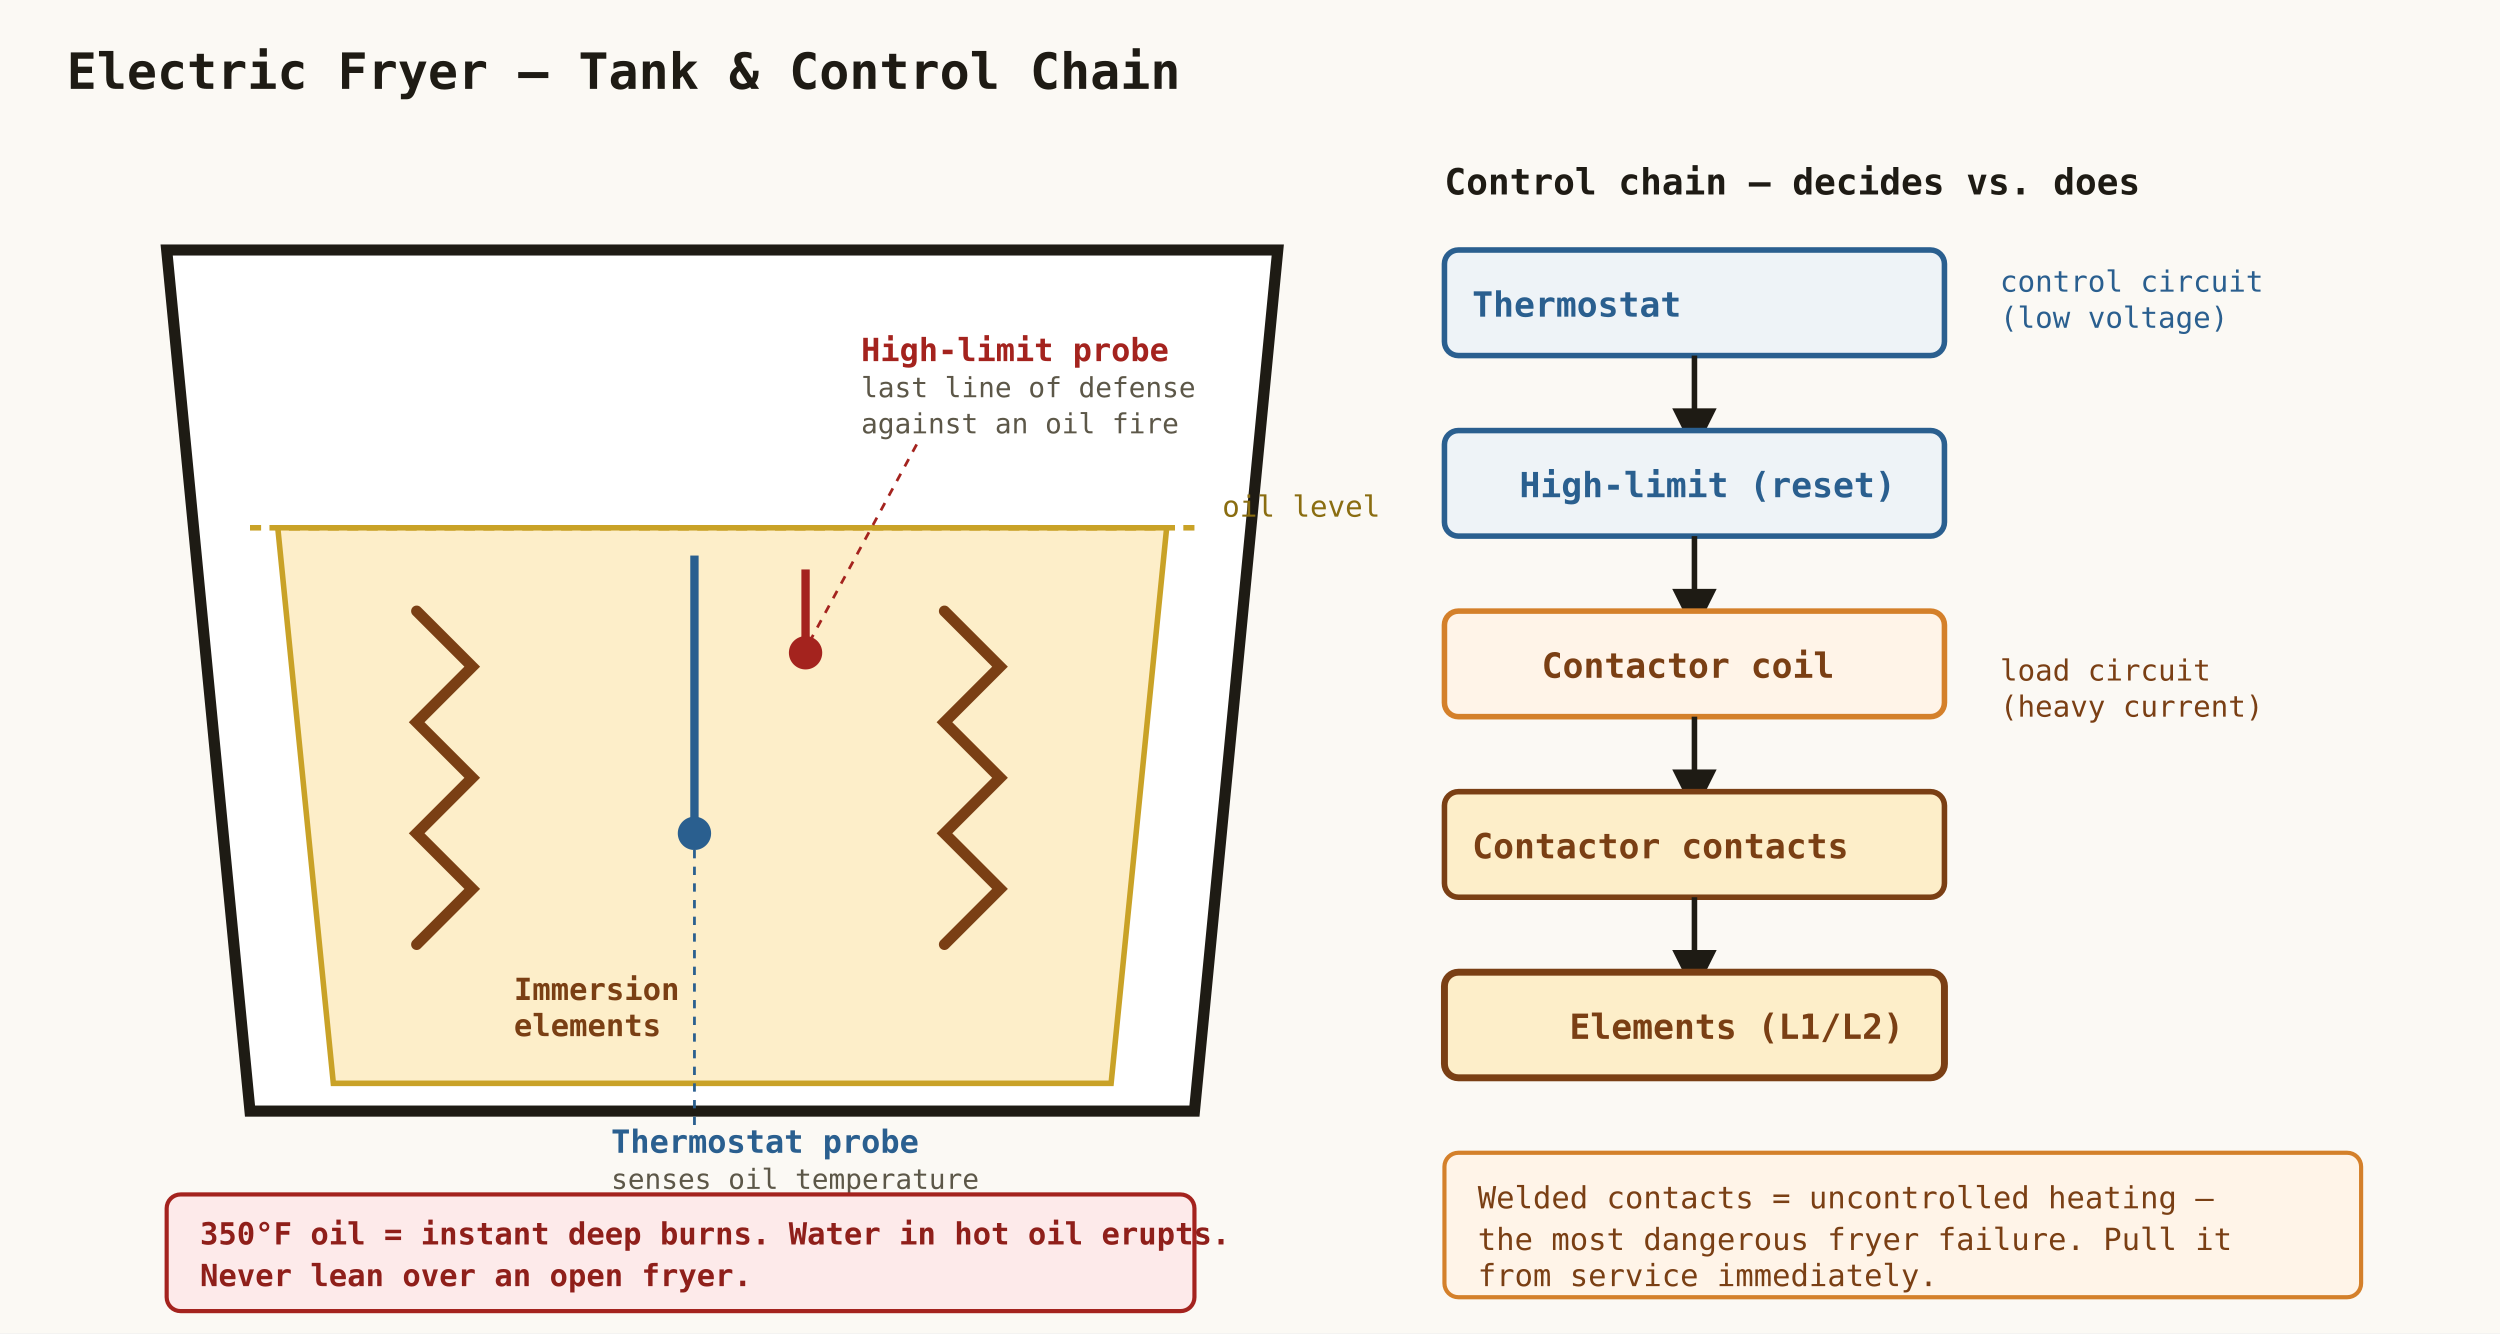
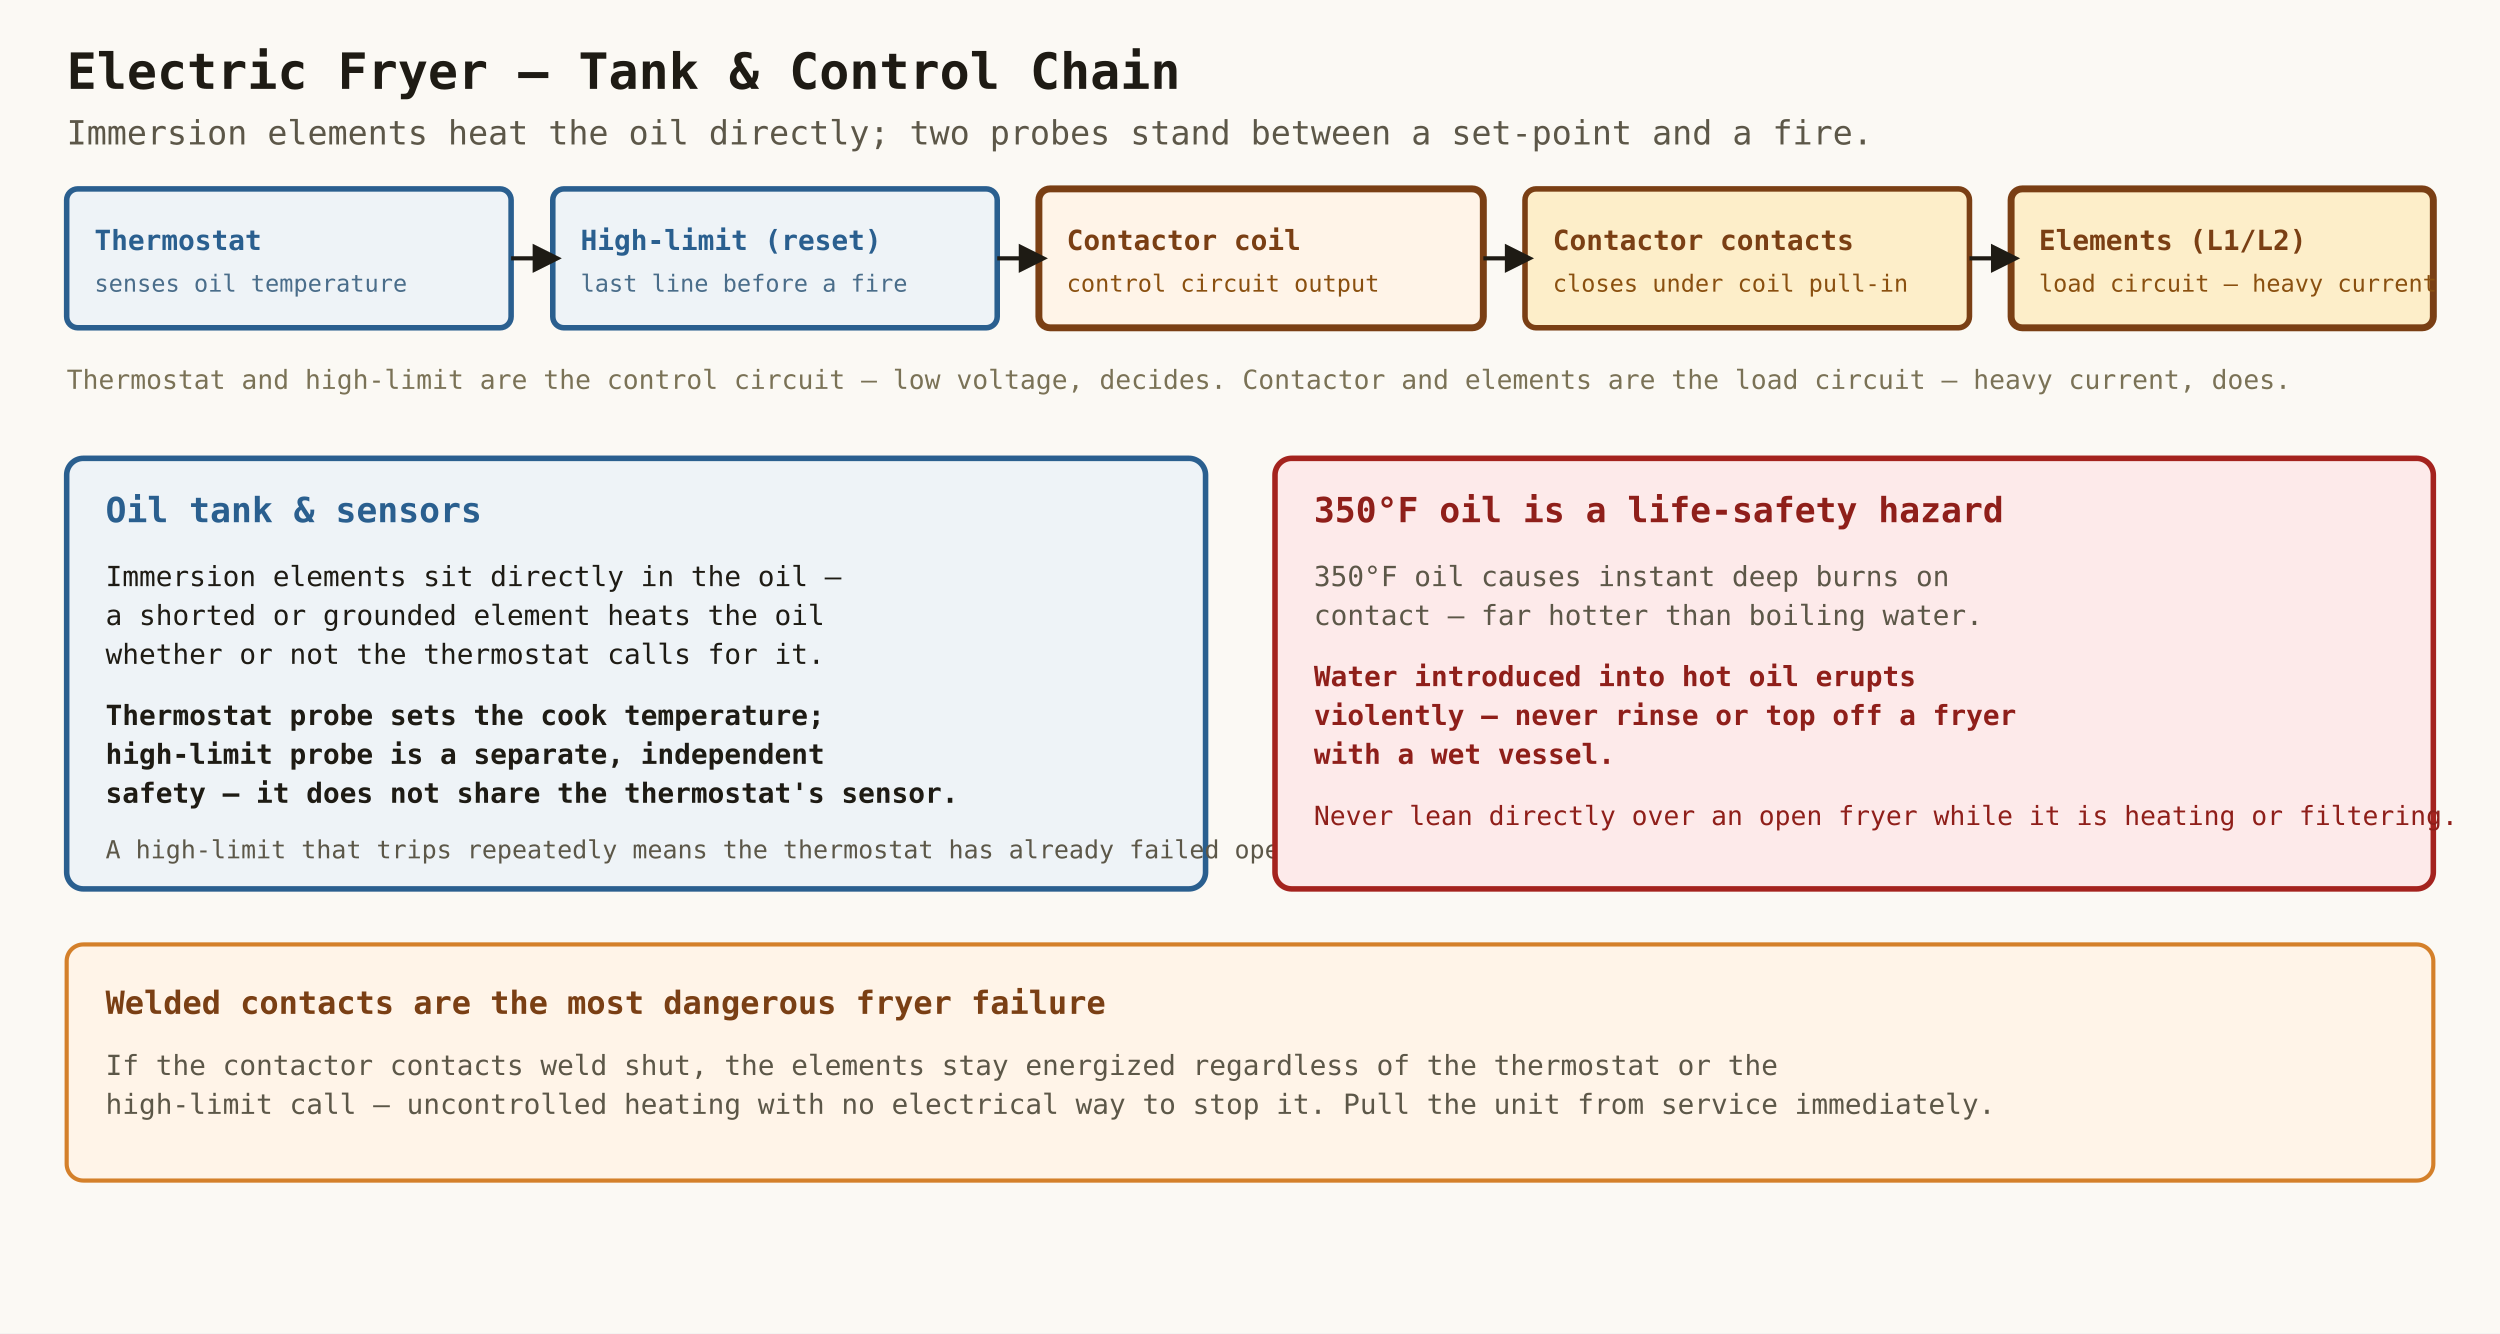
<svg xmlns="http://www.w3.org/2000/svg" viewBox="0 0 900 480" font-family="ui-monospace, Consolas, monospace">
  <rect width="900" height="480" fill="#fbf9f4" />
  <text x="24" y="32" font-size="18" font-weight="700" fill="#1e1b14">Electric Fryer — Tank &amp; Control Chain</text>
-   <path d="M 60 90 L 460 90 L 430 400 L 90 400 Z" fill="#ffffff" stroke="#1e1b14" stroke-width="4" />
-   <path d="M 100 190 L 420 190 L 400 390 L 120 390 Z" fill="#fdeec9" stroke="#c9a227" stroke-width="2" />
-   <line x1="90" y1="190" x2="430" y2="190" stroke="#c9a227" stroke-width="2" stroke-dasharray="4 3" />
-   <text x="440" y="186" font-size="10.5" fill="#8a6d10">oil level</text>
-   <g stroke="#7a3f14" stroke-width="4" fill="none" stroke-linecap="round">
-     <path d="M 150 220 L 170 240 L 150 260 L 170 280 L 150 300 L 170 320 L 150 340" />
-     <path d="M 340 220 L 360 240 L 340 260 L 360 280 L 340 300 L 360 320 L 340 340" />
+   <text x="24" y="52" font-size="12" fill="#5c5748">Immersion elements heat the oil directly; two probes stand between a set-point and a fire.</text>
+   <g font-size="10" font-weight="700">
+     <rect x="24" y="68" width="160" height="50" rx="4" fill="#eef3f7" stroke="#2a5f8f" stroke-width="2" />
+     <text x="34" y="90" fill="#2a5f8f">Thermostat</text>
+     <text x="34" y="105" font-weight="400" font-size="8.5" fill="#4a6d8a">senses oil temperature</text>
+     <rect x="199" y="68" width="160" height="50" rx="4" fill="#eef3f7" stroke="#2a5f8f" stroke-width="2" />
+     <text x="209" y="90" fill="#2a5f8f">High-limit (reset)</text>
+     <text x="209" y="105" font-weight="400" font-size="8.5" fill="#4a6d8a">last line before a fire</text>
+     <rect x="374" y="68" width="160" height="50" rx="4" fill="#fff4e8" stroke="#7a3f14" stroke-width="2.5" />
+     <text x="384" y="90" fill="#7a3f14">Contactor coil</text>
+     <text x="384" y="105" font-weight="400" font-size="8.5" fill="#8a5010">control circuit output</text>
+     <rect x="549" y="68" width="160" height="50" rx="4" fill="#fdeec9" stroke="#7a3f14" stroke-width="2" />
+     <text x="559" y="90" fill="#7a3f14">Contactor contacts</text>
+     <text x="559" y="105" font-weight="400" font-size="8.5" fill="#8a5010">closes under coil pull-in</text>
+     <rect x="724" y="68" width="152" height="50" rx="4" fill="#fdeec9" stroke="#7a3f14" stroke-width="2.5" />
+     <text x="734" y="90" fill="#7a3f14">Elements (L1/L2)</text>
+     <text x="734" y="105" font-weight="400" font-size="8.5" fill="#8a5010">load circuit — heavy current</text>
  </g>
-   <text x="185" y="360" font-size="11" font-weight="700" fill="#7a3f14">Immersion</text>
-   <text x="185" y="373" font-size="11" font-weight="700" fill="#7a3f14">elements</text>
-   <line x1="250" y1="200" x2="250" y2="300" stroke="#2a5f8f" stroke-width="3" />
-   <circle cx="250" cy="300" r="6" fill="#2a5f8f" />
-   <text x="220" y="415" font-size="11.5" font-weight="700" fill="#2a5f8f">Thermostat probe</text>
-   <text x="220" y="428" font-size="10" fill="#5c5748">senses oil temperature</text>
-   <line x1="250" y1="300" x2="250" y2="405" stroke="#2a5f8f" stroke-width="1" stroke-dasharray="3 3" />
-   <line x1="290" y1="205" x2="290" y2="235" stroke="#a4231e" stroke-width="3" />
-   <circle cx="290" cy="235" r="6" fill="#a4231e" />
-   <text x="310" y="130" font-size="11.5" font-weight="700" fill="#a4231e">High-limit probe</text>
-   <text x="310" y="143" font-size="10" fill="#5c5748">last line of defense</text>
-   <text x="310" y="156" font-size="10" fill="#5c5748">against an oil fire</text>
-   <line x1="330" y1="160" x2="292" y2="230" stroke="#a4231e" stroke-width="1" stroke-dasharray="3 3" />
-   <rect x="60" y="430" width="370" height="42" rx="5" fill="#fdeaea" stroke="#a4231e" stroke-width="1.5" />
-   <text x="72" y="448" font-size="11" font-weight="700" fill="#8f1f1a">350°F oil = instant deep burns. Water in hot oil erupts.</text>
-   <text x="72" y="463" font-size="11" font-weight="700" fill="#8f1f1a">Never lean over an open fryer.</text>
-   <text x="520" y="70" font-size="13" font-weight="700" fill="#1e1b14">Control chain — decides vs. does</text>
-   <g font-size="12.5" font-weight="700">
-     <rect x="520" y="90" width="180" height="38" rx="5" fill="#eef3f7" stroke="#2a5f8f" stroke-width="2" />
-     <text x="530" y="114" fill="#2a5f8f">Thermostat</text>
-     <line x1="610" y1="128" x2="610" y2="155" stroke="#1e1b14" stroke-width="2" marker-end="url(#arrow)" />
-     <rect x="520" y="155" width="180" height="38" rx="5" fill="#eef3f7" stroke="#2a5f8f" stroke-width="2" />
-     <text x="547" y="179" fill="#2a5f8f">High-limit (reset)</text>
-     <line x1="610" y1="193" x2="610" y2="220" stroke="#1e1b14" stroke-width="2" marker-end="url(#arrow)" />
-     <rect x="520" y="220" width="180" height="38" rx="5" fill="#fff4e8" stroke="#d4802a" stroke-width="2" />
-     <text x="555" y="244" fill="#7a3f14">Contactor coil</text>
-     <line x1="610" y1="258" x2="610" y2="285" stroke="#1e1b14" stroke-width="2" marker-end="url(#arrow)" />
-     <rect x="520" y="285" width="180" height="38" rx="5" fill="#fdeec9" stroke="#7a3f14" stroke-width="2" />
-     <text x="530" y="309" fill="#7a3f14">Contactor contacts</text>
-     <line x1="610" y1="323" x2="610" y2="350" stroke="#1e1b14" stroke-width="2" marker-end="url(#arrow)" />
-     <rect x="520" y="350" width="180" height="38" rx="5" fill="#fdeec9" stroke="#7a3f14" stroke-width="2.5" />
-     <text x="565" y="374" fill="#7a3f14">Elements (L1/L2)</text>
+   <g stroke="#1e1b14" stroke-width="1.5" marker-end="url(#ef)">
+     <line x1="184" y1="93" x2="197" y2="93" />
+     <line x1="359" y1="93" x2="372" y2="93" />
+     <line x1="534" y1="93" x2="547" y2="93" />
+     <line x1="709" y1="93" x2="722" y2="93" />
  </g>
-   <text x="720" y="105" font-size="10.5" fill="#2a5f8f">control circuit</text>
-   <text x="720" y="118" font-size="10.5" fill="#2a5f8f">(low voltage)</text>
-   <text x="720" y="245" font-size="10.5" fill="#7a3f14">load circuit</text>
-   <text x="720" y="258" font-size="10.5" fill="#7a3f14">(heavy current)</text>
-   <rect x="520" y="415" width="330" height="52" rx="5" fill="#fff4e8" stroke="#d4802a" stroke-width="1.5" />
-   <text x="532" y="435" font-size="11" fill="#7a3f14">Welded contacts = uncontrolled heating —</text>
-   <text x="532" y="450" font-size="11" fill="#7a3f14">the most dangerous fryer failure. Pull it</text>
-   <text x="532" y="463" font-size="11" fill="#7a3f14">from service immediately.</text>
+   <text x="24" y="140" font-size="9.5" fill="#7a7256">Thermostat and high-limit are the control circuit — low voltage, decides. Contactor and elements are the load circuit — heavy current, does.</text>
+   <rect x="24" y="165" width="410" height="155" rx="6" fill="#eef3f7" stroke="#2a5f8f" stroke-width="2" />
+   <text x="38" y="188" font-size="12.5" font-weight="700" fill="#2a5f8f">Oil tank &amp; sensors</text>
+   <text x="38" y="211" font-size="10" fill="#1e1b14">Immersion elements sit directly in the oil —</text>
+   <text x="38" y="225" font-size="10" fill="#1e1b14">a shorted or grounded element heats the oil</text>
+   <text x="38" y="239" font-size="10" fill="#1e1b14">whether or not the thermostat calls for it.</text>
+   <text x="38" y="261" font-size="10" font-weight="700" fill="#1e1b14">Thermostat probe sets the cook temperature;</text>
+   <text x="38" y="275" font-size="10" font-weight="700" fill="#1e1b14">high-limit probe is a separate, independent</text>
+   <text x="38" y="289" font-size="10" font-weight="700" fill="#1e1b14">safety — it does not share the thermostat's sensor.</text>
+   <text x="38" y="309" font-size="9" fill="#5c5748">A high-limit that trips repeatedly means the thermostat has already failed open.</text>
+   <rect x="459" y="165" width="417" height="155" rx="6" fill="#fdeaea" stroke="#a4231e" stroke-width="2" />
+   <text x="473" y="188" font-size="12.5" font-weight="700" fill="#8f1f1a">350°F oil is a life-safety hazard</text>
+   <text x="473" y="211" font-size="10" fill="#5c5748">350°F oil causes instant deep burns on</text>
+   <text x="473" y="225" font-size="10" fill="#5c5748">contact — far hotter than boiling water.</text>
+   <text x="473" y="247" font-size="10" font-weight="700" fill="#8f1f1a">Water introduced into hot oil erupts</text>
+   <text x="473" y="261" font-size="10" font-weight="700" fill="#8f1f1a">violently — never rinse or top off a fryer</text>
+   <text x="473" y="275" font-size="10" font-weight="700" fill="#8f1f1a">with a wet vessel.</text>
+   <text x="473" y="297" font-size="9.5" fill="#8f1f1a">Never lean directly over an open fryer while it is heating or filtering.</text>
+   <rect x="24" y="340" width="852" height="85" rx="6" fill="#fff4e8" stroke="#d4802a" stroke-width="1.5" />
+   <text x="38" y="365" font-size="11.5" font-weight="700" fill="#7a3f14">Welded contacts are the most dangerous fryer failure</text>
+   <text x="38" y="387" font-size="10" fill="#5c5748">If the contactor contacts weld shut, the elements stay energized regardless of the thermostat or the</text>
+   <text x="38" y="401" font-size="10" fill="#5c5748">high-limit call — uncontrolled heating with no electrical way to stop it. Pull the unit from service immediately.</text>
  <defs>
-     <marker id="arrow" markerWidth="8" markerHeight="8" refX="4" refY="4" orient="auto">
-       <path d="M0,0 L8,4 L0,8 Z" fill="#1e1b14" />
+     <marker id="ef" markerWidth="7" markerHeight="7" refX="3.5" refY="3.5" orient="auto">
+       <path d="M0,0 L7,3.5 L0,7 Z" fill="#1e1b14" />
    </marker>
  </defs>
</svg>
